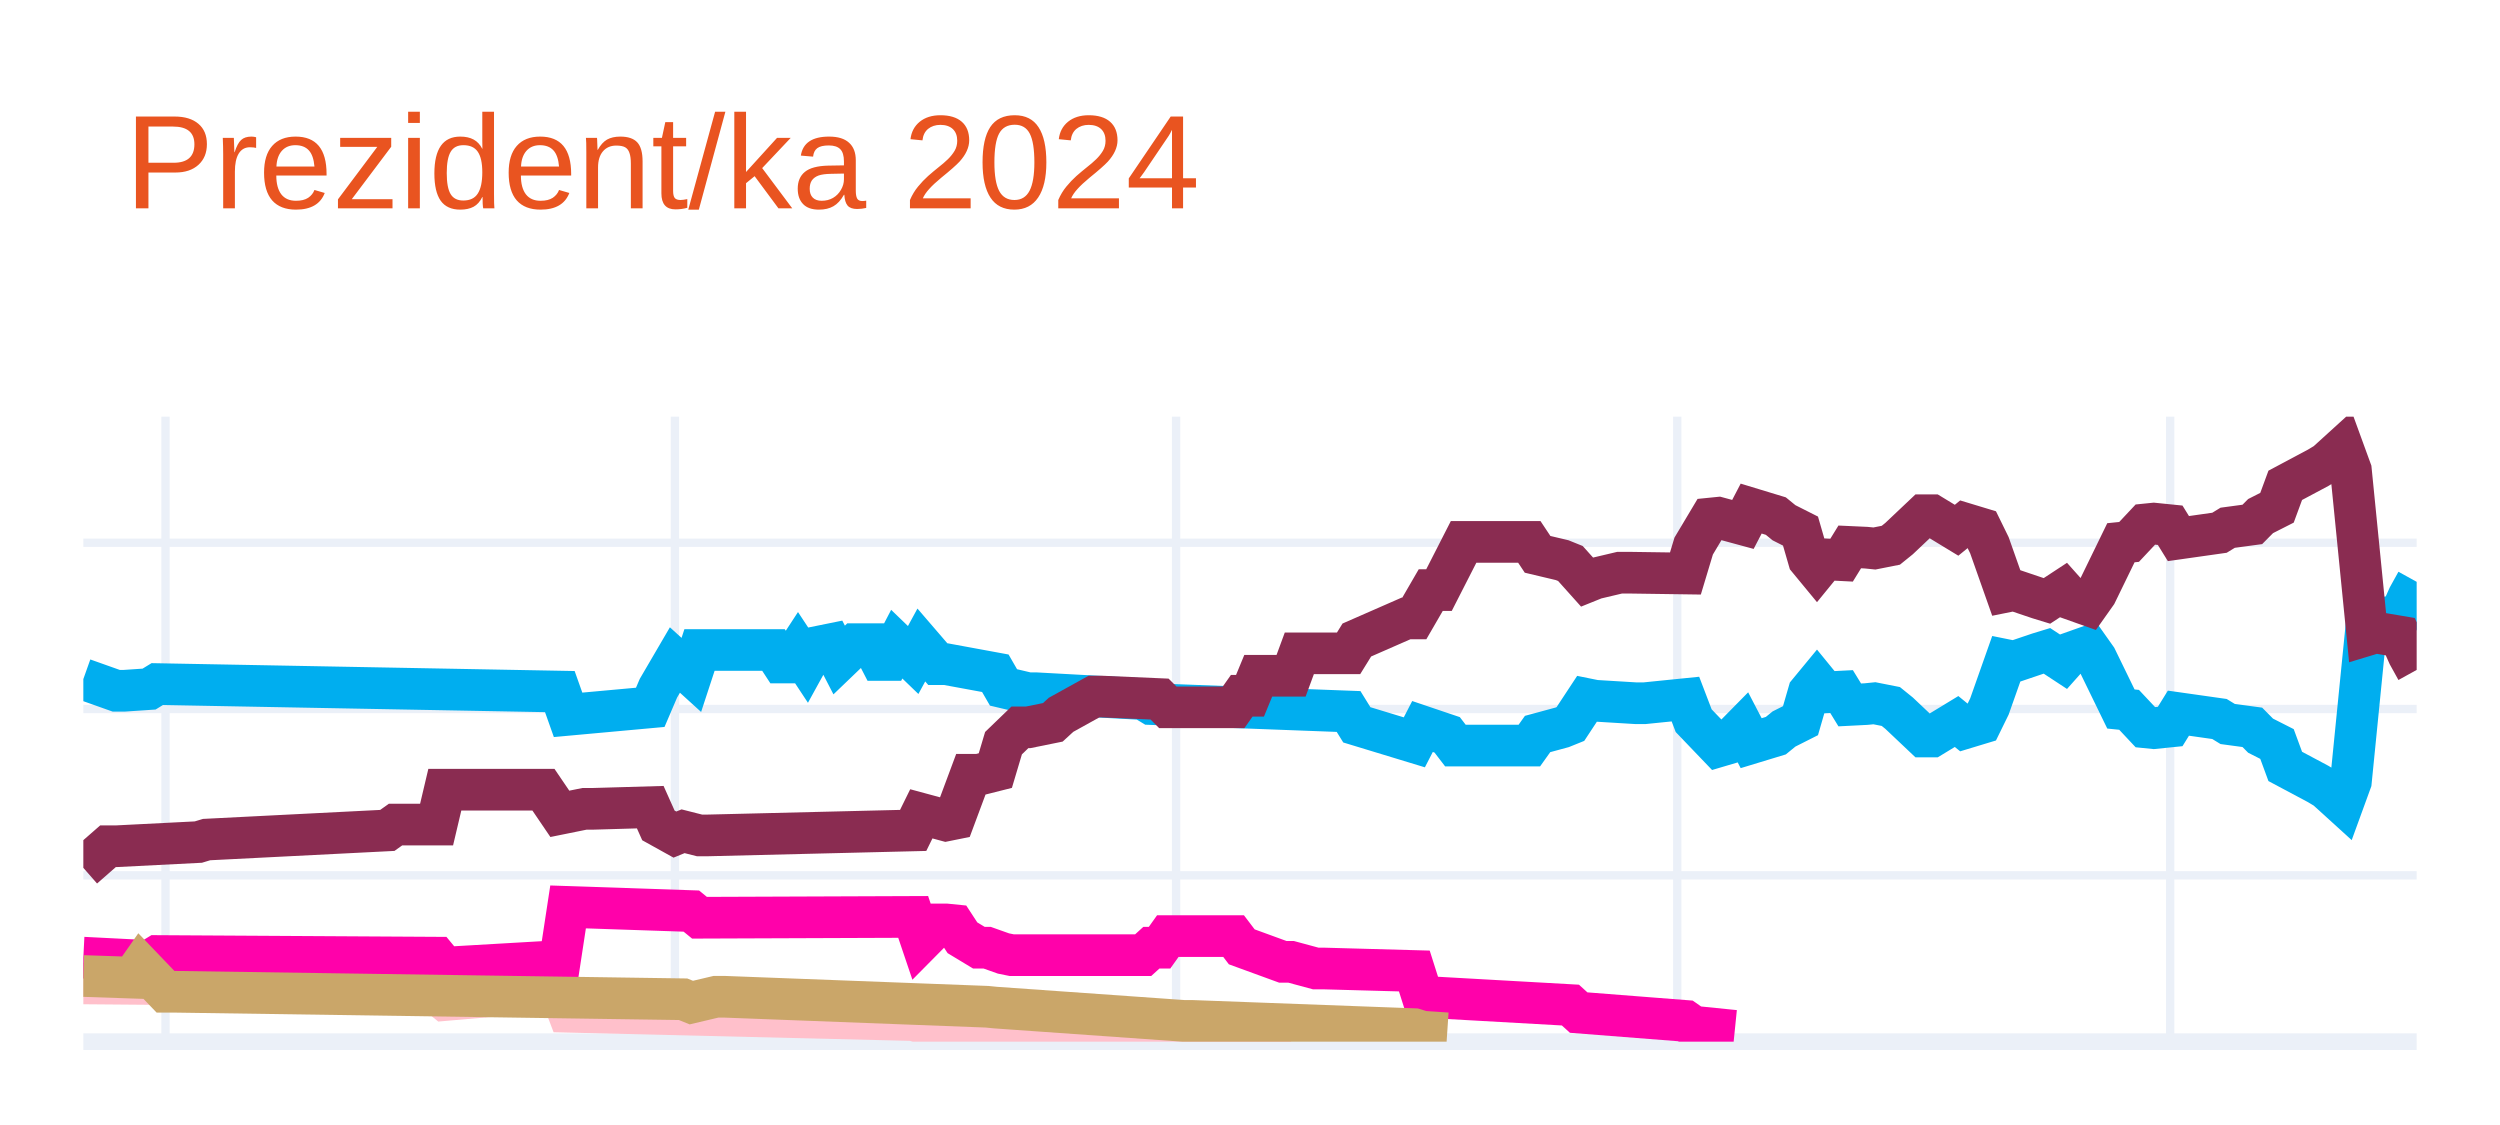
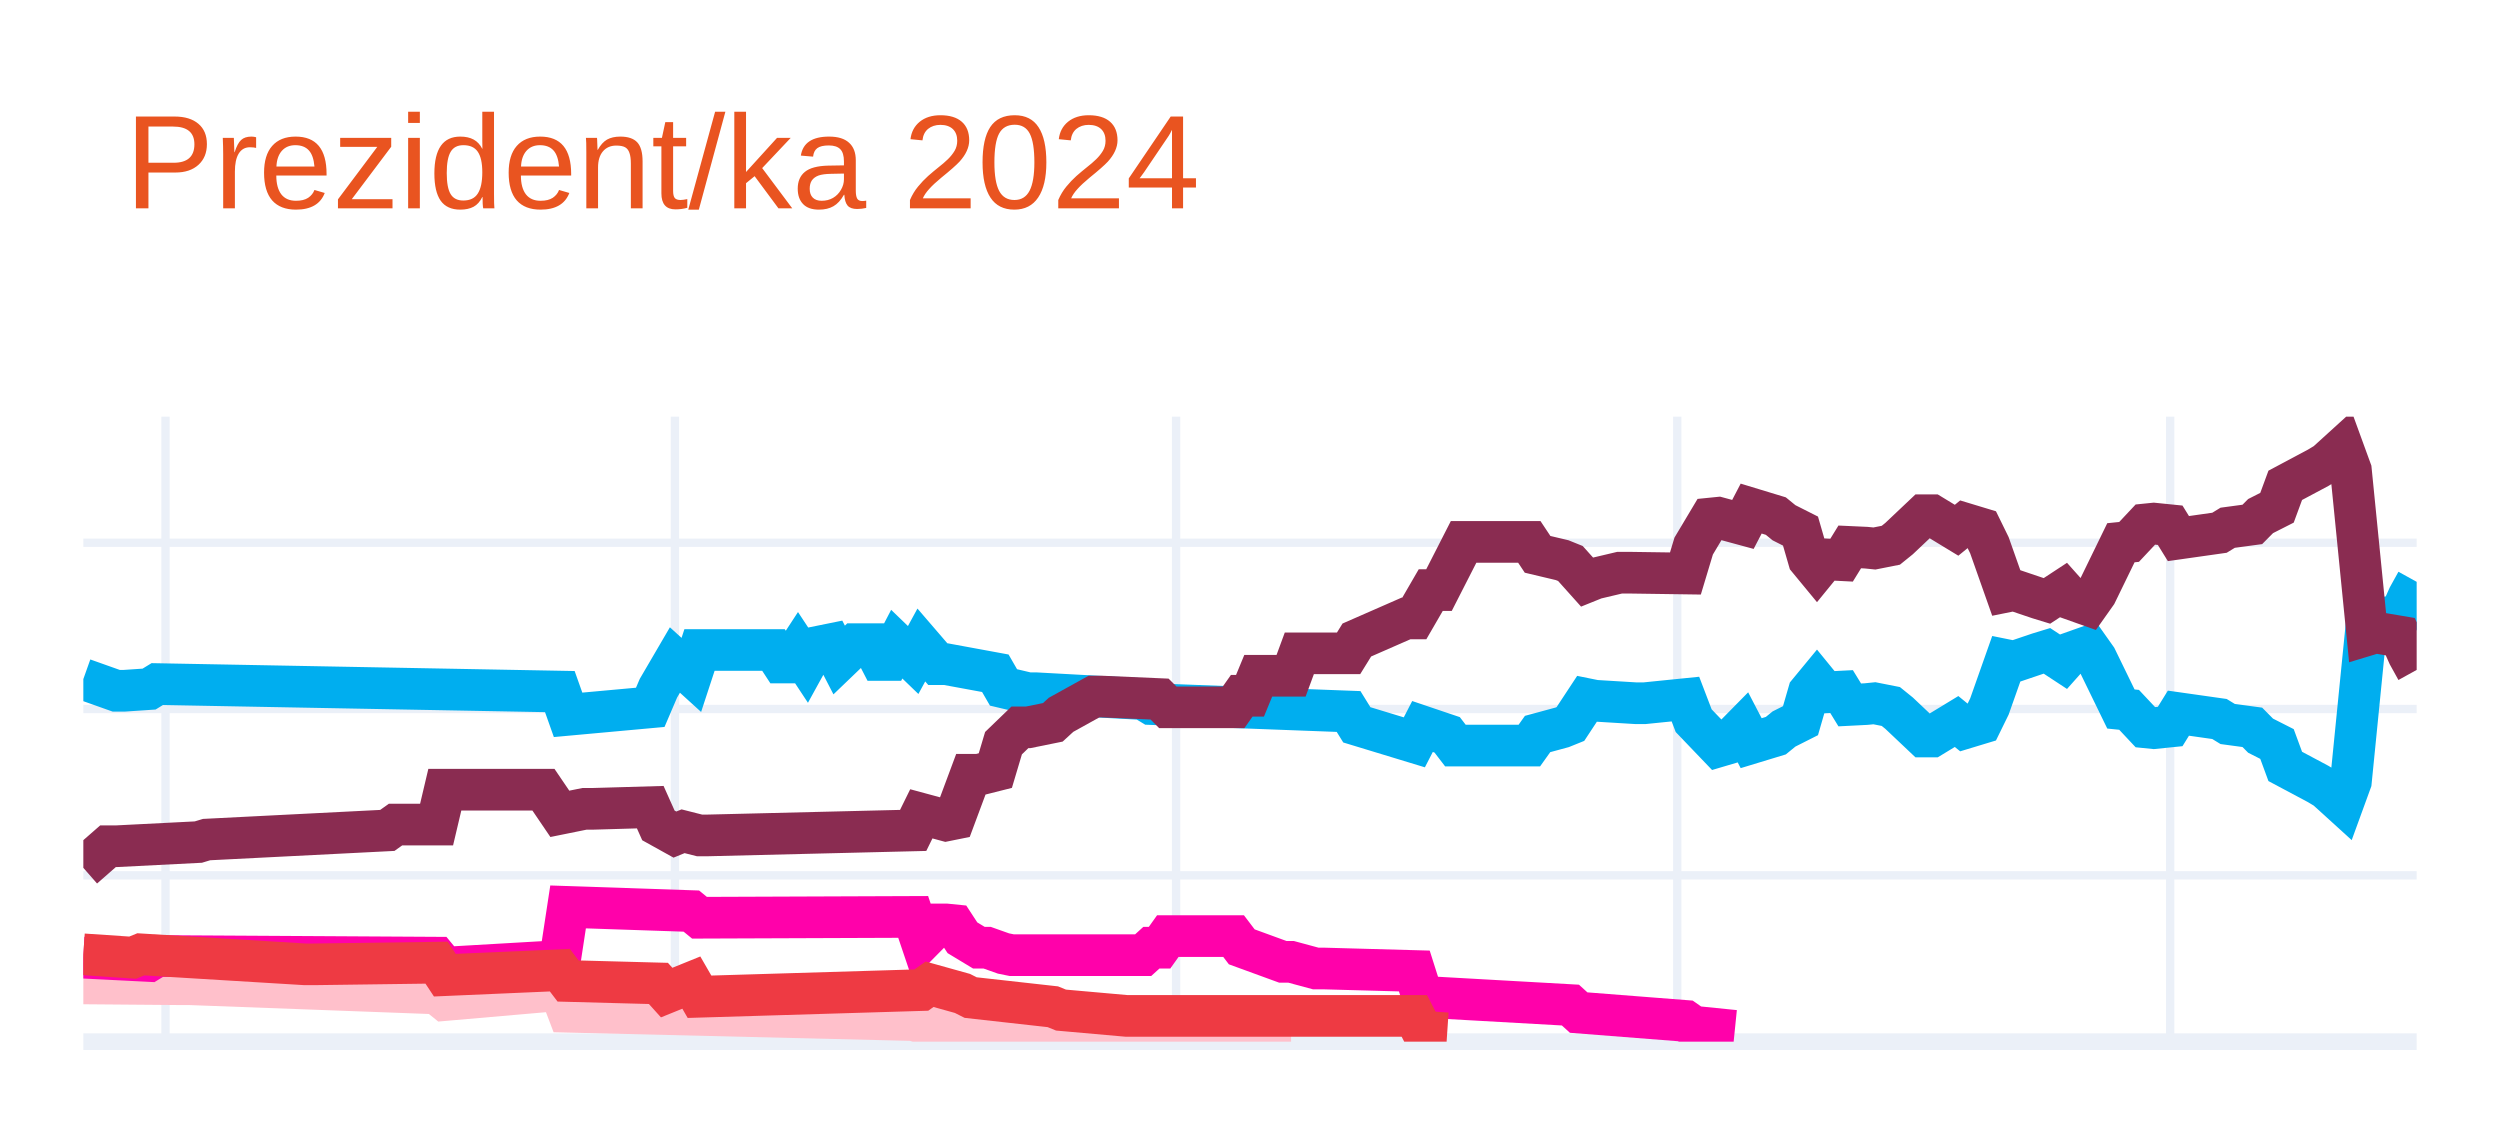
<svg xmlns="http://www.w3.org/2000/svg" class="main-svg" width="300" height="135" style="" viewBox="0 0 300 135">
  <rect x="0" y="0" width="300" height="135" style="fill: rgb(255, 255, 255); fill-opacity: 1;" />
-   <defs id="defs-e7e878">
+   <defs id="defs-982e47">
    <g class="clips">
-       <clipPath id="clipe7e878xyplot" class="plotclip">
+       <clipPath id="clip982e47xyplot" class="plotclip">
        <rect width="280" height="75" />
      </clipPath>
-       <clipPath class="axesclip" id="clipe7e878x">
+       <clipPath class="axesclip" id="clip982e47x">
        <rect x="10" y="0" width="280" height="135" />
      </clipPath>
-       <clipPath class="axesclip" id="clipe7e878y">
+       <clipPath class="axesclip" id="clip982e47y">
        <rect x="0" y="50" width="300" height="75" />
      </clipPath>
-       <clipPath class="axesclip" id="clipe7e878xy">
+       <clipPath class="axesclip" id="clip982e47xy">
        <rect x="10" y="50" width="280" height="75" />
      </clipPath>
    </g>
    <g class="gradients" />
    <g class="patterns" />
  </defs>
  <g class="bglayer" />
  <g class="layer-below">
    <g class="imagelayer" />
    <g class="shapelayer" />
  </g>
  <g class="cartesianlayer">
    <g class="subplot xy">
      <g class="layer-subplot">
        <g class="shapelayer" />
        <g class="imagelayer" />
      </g>
      <g class="minor-gridlayer">
        <g class="x" />
        <g class="y" />
      </g>
      <g class="gridlayer">
        <g class="x">
          <path class="xgrid crisp" transform="translate(19.86,0)" d="M0,50v75" style="stroke: rgb(235, 240, 248); stroke-opacity: 1; stroke-width: 1px;" />
          <path class="xgrid crisp" transform="translate(80.99,0)" d="M0,50v75" style="stroke: rgb(235, 240, 248); stroke-opacity: 1; stroke-width: 1px;" />
          <path class="xgrid crisp" transform="translate(141.13,0)" d="M0,50v75" style="stroke: rgb(235, 240, 248); stroke-opacity: 1; stroke-width: 1px;" />
          <path class="xgrid crisp" transform="translate(201.27,0)" d="M0,50v75" style="stroke: rgb(235, 240, 248); stroke-opacity: 1; stroke-width: 1px;" />
          <path class="xgrid crisp" transform="translate(260.42,0)" d="M0,50v75" style="stroke: rgb(235, 240, 248); stroke-opacity: 1; stroke-width: 1px;" />
        </g>
        <g class="y">
          <path class="ygrid crisp" transform="translate(0,105.04)" d="M10,0h280" style="stroke: rgb(235, 240, 248); stroke-opacity: 1; stroke-width: 1px;" />
          <path class="ygrid crisp" transform="translate(0,85.08)" d="M10,0h280" style="stroke: rgb(235, 240, 248); stroke-opacity: 1; stroke-width: 1px;" />
          <path class="ygrid crisp" transform="translate(0,65.13)" d="M10,0h280" style="stroke: rgb(235, 240, 248); stroke-opacity: 1; stroke-width: 1px;" />
        </g>
      </g>
      <g class="zerolinelayer">
        <path class="yzl zl crisp" transform="translate(0,125)" d="M10,0h280" style="stroke: rgb(235, 240, 248); stroke-opacity: 1; stroke-width: 2px;" />
      </g>
      <g class="layer-between">
        <g class="shapelayer" />
        <g class="imagelayer" />
      </g>
      <path class="xlines-below" />
      <path class="ylines-below" />
      <g class="overlines-below" />
      <g class="xaxislayer-below" />
      <g class="yaxislayer-below" />
      <g class="overaxes-below" />
      <g class="overplot">
-         <g class="xy" transform="translate(10,50)" clip-path="url(#clipe7e878xyplot)">
+         <g class="xy" transform="translate(10,50)" clip-path="url(#clip982e47xyplot)">
          <g class="scatterlayer mlayer">
-             <g class="trace scatter trace32e2e6" style="stroke-miterlimit: 2; opacity: 1;">
+             <g class="trace scatter trace3234ce" style="stroke-miterlimit: 2; opacity: 1;">
              <g class="fills" />
              <g class="errorbars" />
              <g class="lines">
                <path class="js-line" d="M0,31.49L3.94,32.89L4.93,32.89L7.89,32.69L8.87,32.09L57.18,32.99L58.17,35.78L68.03,34.88L69.01,32.59L70.99,29.2L71.97,30.09L72.96,30.99L73.94,28L82.82,28L83.8,29.5L84.79,29.5L85.77,28L86.76,29.5L87.75,27.7L89.72,27.3L90.7,29.2L92.68,27.3L93.66,27.3L94.65,27.3L95.63,29.2L96.62,29.2L97.61,27.3L99.58,29.2L100.56,27.4L102.54,29.7L103.52,29.7L109.44,30.79L110.42,32.49L113.38,33.19L114.37,33.19L127.18,33.89L128.17,34.49L151.83,35.38L152.82,36.98L159.72,39.08L160.7,37.18L163.66,38.18L164.65,39.47L173.52,39.47L174.51,38.08L177.46,37.28L178.45,36.88L180.42,33.89L181.41,34.09L186.34,34.39L187.32,34.39L192.25,33.89L193.24,36.48L196.2,39.57L197.18,39.28L199.15,37.28L200.14,39.18L203.1,38.28L204.08,37.48L206.06,36.48L207.04,33.09L208.03,31.89L209.01,33.09L210.99,32.99L211.97,34.59L213.94,34.49L214.93,34.39L216.9,34.78L217.89,35.58L220.85,38.38L221.83,38.38L224.79,36.58L225.77,37.38L227.75,36.78L228.73,34.78L230.7,29.2L231.69,29.4L234.65,28.4L235.63,28.1L237.61,29.4L238.59,28.3L240.56,27.6L241.55,29L244.51,35.08L245.49,35.18L247.46,37.28L248.45,37.38L250.42,37.18L251.41,35.58L256.34,36.28L257.32,36.88L260.28,37.28L261.27,38.28L263.24,39.28L264.23,41.97L268.17,44.07L269.15,44.66L271.13,46.46L272.11,43.77L274.08,24.01L275.07,24.31L278.03,23.81L279.01,21.61L280,19.82" style="vector-effect: none; fill: none; stroke: rgb(0, 174, 239); stroke-opacity: 1; stroke-width: 5px; opacity: 1;" />
              </g>
              <g class="points" />
              <g class="text" />
            </g>
-             <g class="trace scatter trace85f096" style="stroke-miterlimit: 2; opacity: 1;">
+             <g class="trace scatter tracecd2d4c" style="stroke-miterlimit: 2; opacity: 1;">
              <g class="fills" />
              <g class="errorbars" />
              <g class="lines">
                <path class="js-line" d="M0,54.14L2.96,51.55L3.94,51.55L13.8,51.05L14.79,50.75L36.48,49.65L37.46,48.95L42.39,48.95L43.38,44.76L55.21,44.76L57.18,47.66L60.14,47.06L61.13,47.06L68.03,46.86L69.01,49.05L70.99,50.15L71.97,49.75L73.94,50.25L74.93,50.25L99.58,49.65L100.56,47.66L103.52,48.46L104.51,48.26L106.48,42.97L107.46,42.97L109.44,42.47L110.42,39.18L112.39,37.28L113.38,37.28L116.34,36.68L117.32,35.78L121.27,33.59L122.25,33.59L129.15,33.89L130.14,34.88L138.03,34.88L139.01,33.49L140,33.49L140.99,31.09L144.93,31.09L145.92,28.4L151.83,28.4L152.82,26.8L158.73,24.21L159.72,24.21L161.69,20.81L162.68,20.81L165.63,15.03L166.62,15.03L173.52,15.03L174.51,16.52L177.46,17.22L178.45,17.62L180.42,19.82L181.41,19.42L184.37,18.72L185.35,18.72L192.25,18.82L193.24,15.53L195.21,12.23L196.2,12.13L199.15,12.93L200.14,11.03L203.1,11.93L204.08,12.73L206.06,13.73L207.04,17.12L208.03,18.32L209.01,17.12L210.99,17.22L211.97,15.63L213.94,15.72L214.93,15.82L216.9,15.43L217.89,14.63L220.85,11.83L221.83,11.83L224.79,13.63L225.77,12.83L227.75,13.43L228.73,15.43L230.7,21.01L231.69,20.81L234.65,21.81L235.63,22.11L237.61,20.81L238.59,21.91L240.56,22.61L241.55,21.21L244.51,15.13L245.49,15.03L247.46,12.93L248.45,12.83L250.42,13.03L251.41,14.63L256.34,13.93L257.32,13.33L260.28,12.93L261.27,11.93L263.24,10.93L264.23,8.24L268.17,6.14L269.15,5.55L271.13,3.75L272.11,6.44L274.08,26.2L275.07,25.9L278.03,26.4L279.01,28.6L280,30.39" style="vector-effect: none; fill: none; stroke: rgb(138, 44, 81); stroke-opacity: 1; stroke-width: 5px; opacity: 1;" />
              </g>
              <g class="points" />
              <g class="text" />
            </g>
-             <g class="trace scatter trace3fe264" style="stroke-miterlimit: 2; opacity: 1;">
+             <g class="trace scatter trace9c64b7" style="stroke-miterlimit: 2; opacity: 1;">
              <g class="fills" />
              <g class="errorbars" />
              <g class="lines">
                <path class="js-line" d="M0,68.01L11.83,68.11L12.82,68.11L42.39,69.21L43.38,70.01L57.18,68.81L58.17,71.41L99.58,72.41L100.56,72.7L107.46,72.61L108.45,72.61L130.14,73.7L132.11,73.7L144.93,73.7" style="vector-effect: none; fill: none; stroke: rgb(255, 192, 203); stroke-opacity: 1; stroke-width: 5px; opacity: 1;" />
              </g>
              <g class="points" />
              <g class="text" />
            </g>
-             <g class="trace scatter trace827c7f" style="stroke-miterlimit: 2; opacity: 1;">
+             <g class="trace scatter tracee471aa" style="stroke-miterlimit: 2; opacity: 1;">
              <g class="fills" />
              <g class="errorbars" />
              <g class="lines">
                <path class="js-line" d="M0,64.92L7.89,65.32L8.87,64.72L42.39,64.92L43.38,66.12L57.18,65.32L58.17,58.83L72.96,59.33L73.94,60.13L99.58,60.03L100.56,62.93L102.54,60.93L103.52,60.93L104.51,61.03L105.49,62.53L107.46,63.72L108.45,63.72L110.42,64.42L111.41,64.62L127.18,64.62L128.17,63.72L129.15,63.72L130.14,62.33L138.03,62.33L139.01,63.62L143.94,65.42L144.93,65.42L147.89,66.22L148.87,66.22L159.72,66.52L160.7,69.61L178.45,70.61L179.44,71.51L192.25,72.51L193.24,73.2L198.17,73.7" style="vector-effect: none; fill: none; stroke: rgb(255, 1, 170); stroke-opacity: 1; stroke-width: 5px; opacity: 1;" />
              </g>
              <g class="points" />
              <g class="text" />
            </g>
-             <g class="trace scatter tracea4ab02" style="stroke-miterlimit: 2; opacity: 1;">
+             <g class="trace scatter tracebd2113" style="stroke-miterlimit: 2; opacity: 1;">
              <g class="fills" />
              <g class="errorbars" />
              <g class="lines">
-                 <path class="js-line" d="M0,67.12L5.92,67.32L6.9,65.92L9.86,69.01L10.85,69.01L71.97,69.91L72.96,70.31L75.92,69.61L76.9,69.61L108.45,70.81L109.44,70.91L132.11,72.51L133.1,72.51L159.72,73.5L160.7,73.8L163.66,74" style="vector-effect: none; fill: none; stroke: rgb(202, 166, 105); stroke-opacity: 1; stroke-width: 5px; opacity: 1;" />
+                 <path class="js-line" d="M0,64.52L5.92,64.92L6.9,64.52L26.62,65.72L27.61,65.72L42.39,65.52L43.38,67.02L57.18,66.42L58.17,67.72L69.01,68.01L70,69.11L72.96,67.91L73.94,69.61L100.56,68.81L101.55,68.11L105.49,69.21L106.48,69.71L116.34,70.81L117.32,71.21L125.21,71.91L126.2,71.91L159.72,71.91L160.7,73.8L163.66,74" style="vector-effect: none; fill: none; stroke: rgb(238, 58, 67); stroke-opacity: 1; stroke-width: 5px; opacity: 1;" />
              </g>
              <g class="points" />
              <g class="text" />
            </g>
          </g>
        </g>
      </g>
      <path class="xlines-above crisp" d="M0,0" style="fill: none;" />
      <path class="ylines-above crisp" d="M0,0" style="fill: none;" />
      <g class="overlines-above" />
      <g class="xaxislayer-above" />
      <g class="yaxislayer-above" />
      <g class="overaxes-above" />
    </g>
  </g>
  <g class="polarlayer" />
  <g class="smithlayer" />
  <g class="ternarylayer" />
  <g class="geolayer" />
  <g class="funnelarealayer" />
  <g class="pielayer" />
  <g class="iciclelayer" />
  <g class="treemaplayer" />
  <g class="sunburstlayer" />
  <g class="glimages" />
-   <defs id="topdefs-e7e878">
+   <defs id="topdefs-982e47">
    <g class="clips" />
  </defs>
  <g class="layer-above">
    <g class="imagelayer" />
    <g class="shapelayer" />
  </g>
  <g class="infolayer">
    <g class="g-gtitle">
      <text class="gtitle" x="15" y="25" text-anchor="start" dy="0em" style="opacity: 1; font-family: Ubuntu, verdana, arial, sans-serif; font-size: 16px; fill: rgb(233, 84, 32); fill-opacity: 1; white-space: pre;">Prezident/ka 2024</text>
    </g>
    <g class="g-xtitle" />
    <g class="g-ytitle" />
  </g>
</svg>
